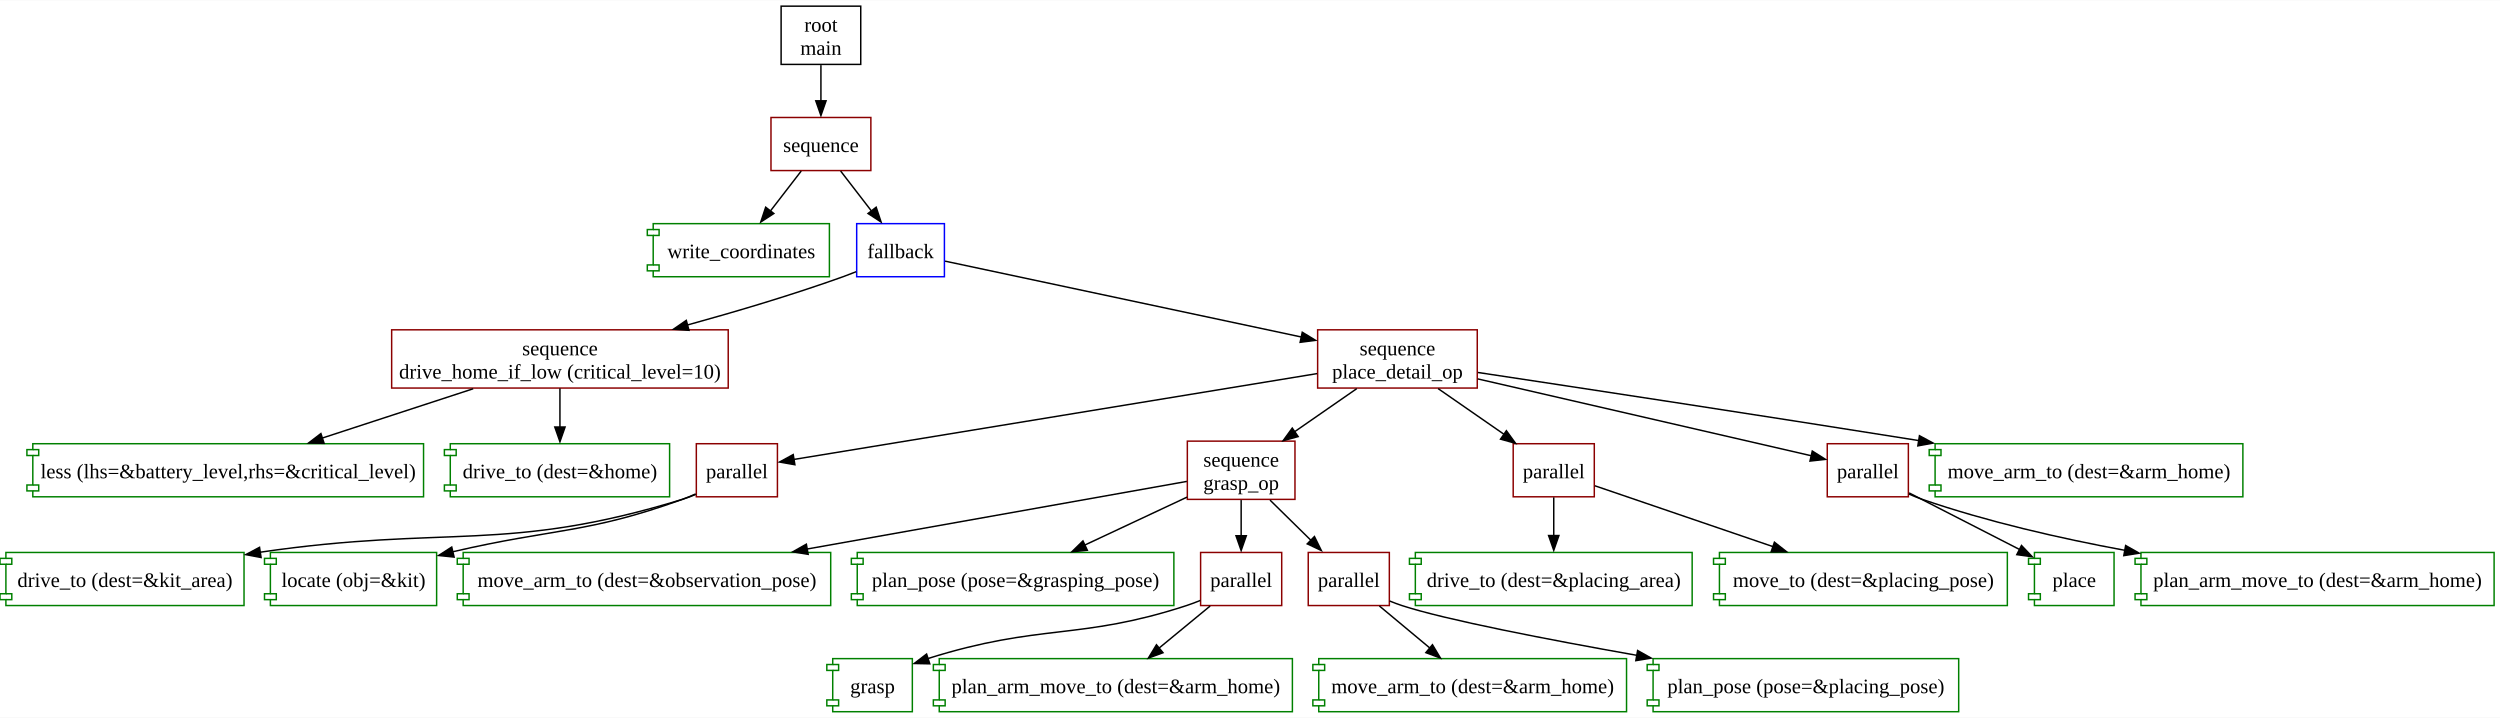
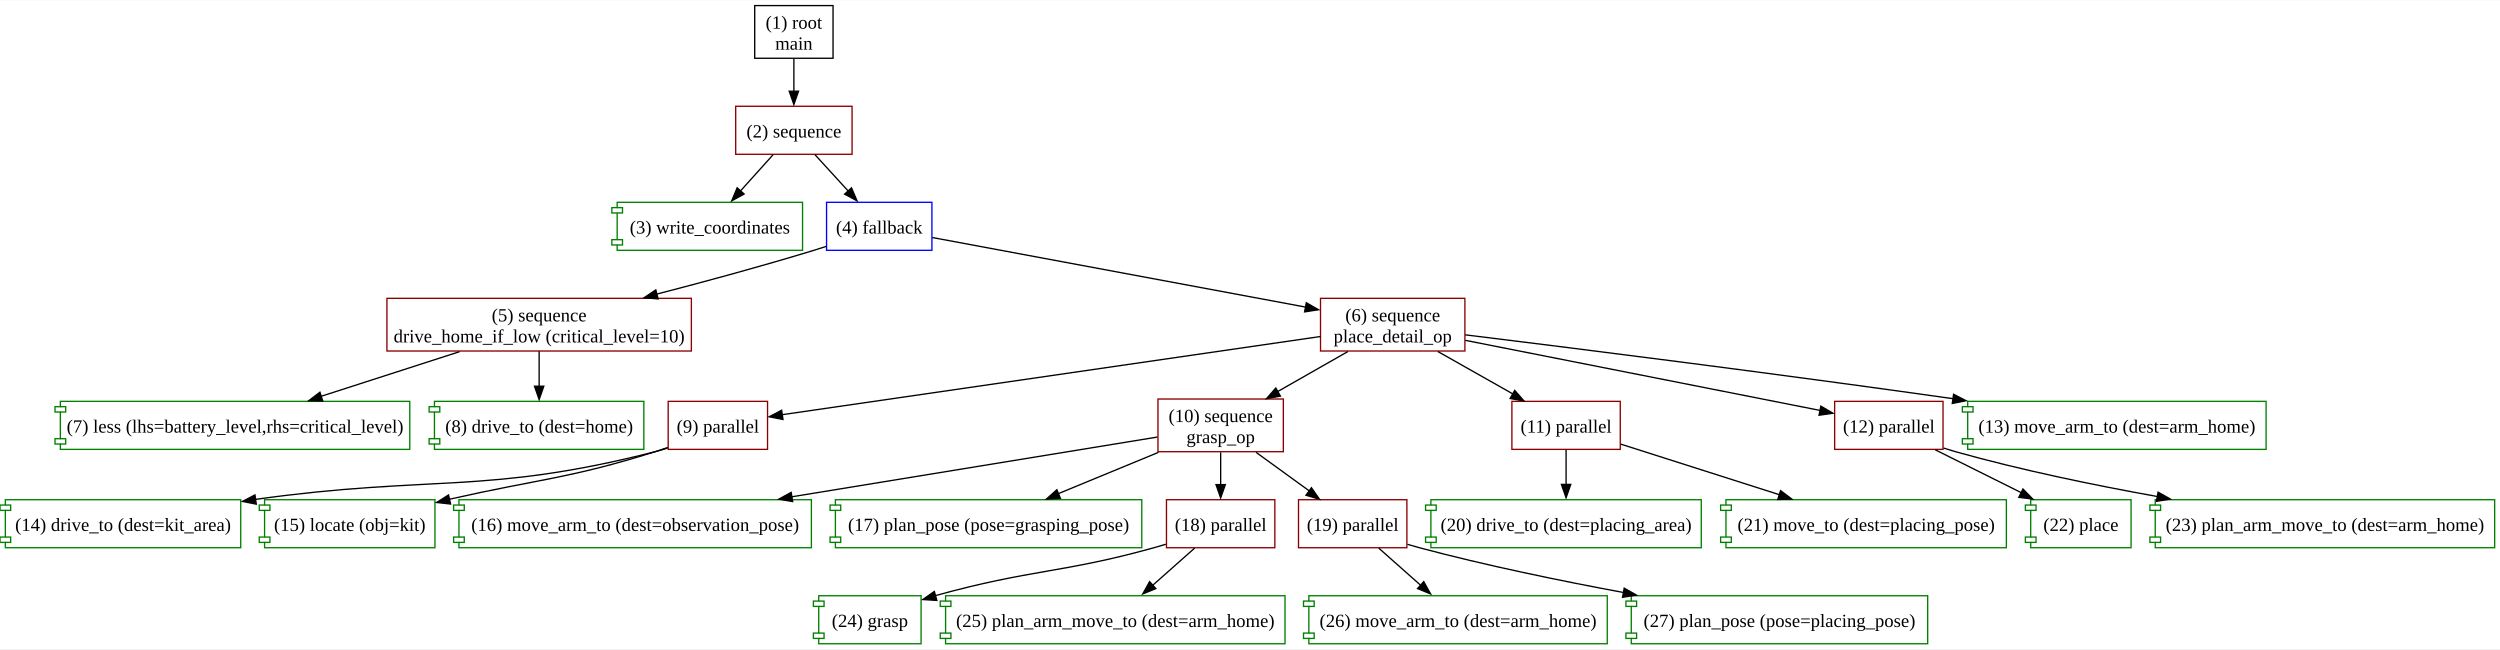
- <svg xmlns="http://www.w3.org/2000/svg" width="1696pt" height="487pt" viewBox="0.00 0.00 1695.50 486.50">
+ <svg xmlns="http://www.w3.org/2000/svg" width="1875pt" height="487pt" viewBox="0.00 0.00 1874.50 486.50">
  <g id="graph0" class="graph" transform="scale(1 1) rotate(0) translate(4 482.5)">
-     <polygon fill="white" stroke="none" points="-4,4 -4,-482.5 1691.5,-482.5 1691.5,4 -4,4" />
+     <polygon fill="white" stroke="none" points="-4,4 -4,-482.5 1870.5,-482.5 1870.5,4 -4,4" />
    <g id="node1" class="node">
-       <polygon fill="none" stroke="black" points="579.75,-478.5 525.75,-478.5 525.75,-439 579.75,-439 579.75,-478.5" />
-       <text text-anchor="middle" x="552.75" y="-461.2" font-family="Times New Roman,serif" font-size="14.00">root</text>
-       <text text-anchor="middle" x="552.75" y="-445.45" font-family="Times New Roman,serif" font-size="14.00">main </text>
+       <polygon fill="none" stroke="black" points="620.62,-478.5 561.88,-478.5 561.88,-439 620.62,-439 620.62,-478.5" />
+       <text text-anchor="middle" x="591.25" y="-461.2" font-family="Times New Roman,serif" font-size="14.00">(1) root</text>
+       <text text-anchor="middle" x="591.25" y="-445.45" font-family="Times New Roman,serif" font-size="14.00">main </text>
    </g>
    <g id="node2" class="node">
-       <polygon fill="none" stroke="darkred" points="586.62,-403 518.88,-403 518.88,-367 586.62,-367 586.62,-403" />
-       <text text-anchor="middle" x="552.75" y="-379.57" font-family="Times New Roman,serif" font-size="14.00">sequence</text>
+       <polygon fill="none" stroke="darkred" points="634.88,-403 547.62,-403 547.62,-367 634.88,-367 634.88,-403" />
+       <text text-anchor="middle" x="591.25" y="-379.57" font-family="Times New Roman,serif" font-size="14.00">(2) sequence</text>
    </g>
    <g id="edge1" class="edge">
-       <path fill="none" stroke="black" d="M552.75,-438.52C552.75,-431.07 552.75,-422.4 552.75,-414.26" />
-       <polygon fill="black" stroke="black" points="556.25,-414.32 552.75,-404.32 549.25,-414.32 556.25,-414.32" />
+       <path fill="none" stroke="black" d="M591.25,-438.52C591.25,-431.07 591.25,-422.4 591.25,-414.26" />
+       <polygon fill="black" stroke="black" points="594.75,-414.32 591.25,-404.32 587.75,-414.32 594.75,-414.32" />
    </g>
    <g id="node3" class="node">
-       <polygon fill="none" stroke="green" points="558.5,-331 439,-331 439,-327 435,-327 435,-323 439,-323 439,-303 435,-303 435,-299 439,-299 439,-295 558.5,-295 558.5,-331" />
-       <polyline fill="none" stroke="green" points="439,-327 443,-327 443,-323 439,-323" />
-       <polyline fill="none" stroke="green" points="439,-303 443,-303 443,-299 439,-299" />
-       <text text-anchor="middle" x="498.75" y="-307.57" font-family="Times New Roman,serif" font-size="14.00">write_coordinates </text>
+       <polygon fill="none" stroke="green" points="597.75,-331 458.75,-331 458.75,-327 454.75,-327 454.75,-323 458.75,-323 458.75,-303 454.75,-303 454.75,-299 458.75,-299 458.75,-295 597.75,-295 597.75,-331" />
+       <polyline fill="none" stroke="green" points="458.75,-327 462.75,-327 462.75,-323 458.75,-323" />
+       <polyline fill="none" stroke="green" points="458.75,-303 462.75,-303 462.75,-299 458.75,-299" />
+       <text text-anchor="middle" x="528.25" y="-307.57" font-family="Times New Roman,serif" font-size="14.00">(3) write_coordinates </text>
    </g>
    <g id="edge2" class="edge">
-       <path fill="none" stroke="black" d="M539.4,-366.7C533.12,-358.56 525.51,-348.69 518.58,-339.7" />
-       <polygon fill="black" stroke="black" points="520.82,-337.88 511.94,-332.1 515.28,-342.16 520.82,-337.88" />
+       <path fill="none" stroke="black" d="M575.68,-366.7C568.2,-358.39 559.1,-348.28 550.88,-339.14" />
+       <polygon fill="black" stroke="black" points="553.94,-337.2 544.64,-332.1 548.73,-341.88 553.94,-337.2" />
    </g>
    <g id="node4" class="node">
-       <polygon fill="none" stroke="blue" points="636.5,-331 577,-331 577,-295 636.5,-295 636.5,-331" />
-       <text text-anchor="middle" x="606.75" y="-307.57" font-family="Times New Roman,serif" font-size="14.00">fallback</text>
+       <polygon fill="none" stroke="blue" points="694.75,-331 615.75,-331 615.75,-295 694.75,-295 694.75,-331" />
+       <text text-anchor="middle" x="655.25" y="-307.57" font-family="Times New Roman,serif" font-size="14.00">(4) fallback</text>
    </g>
    <g id="edge3" class="edge">
-       <path fill="none" stroke="black" d="M566.1,-366.7C572.38,-358.56 579.99,-348.69 586.92,-339.7" />
-       <polygon fill="black" stroke="black" points="590.22,-342.16 593.56,-332.1 584.68,-337.88 590.22,-342.16" />
+       <path fill="none" stroke="black" d="M607.07,-366.7C614.67,-358.39 623.91,-348.28 632.26,-339.14" />
+       <polygon fill="black" stroke="black" points="634.45,-341.85 638.61,-332.1 629.28,-337.12 634.45,-341.85" />
    </g>
    <g id="node5" class="node">
-       <polygon fill="none" stroke="darkred" points="489.88,-259 261.62,-259 261.62,-219.5 489.88,-219.5 489.88,-259" />
-       <text text-anchor="middle" x="375.75" y="-241.7" font-family="Times New Roman,serif" font-size="14.00">sequence</text>
-       <text text-anchor="middle" x="375.75" y="-225.95" font-family="Times New Roman,serif" font-size="14.00">drive_home_if_low (critical_level=10)</text>
+       <polygon fill="none" stroke="darkred" points="514.38,-259 286.12,-259 286.12,-219.5 514.38,-219.5 514.38,-259" />
+       <text text-anchor="middle" x="400.25" y="-241.7" font-family="Times New Roman,serif" font-size="14.00">(5) sequence</text>
+       <text text-anchor="middle" x="400.25" y="-225.95" font-family="Times New Roman,serif" font-size="14.00">drive_home_if_low (critical_level=10)</text>
    </g>
    <g id="edge4" class="edge">
-       <path fill="none" stroke="black" d="M576.68,-298.42C573.68,-297.21 570.67,-296.05 567.75,-295 533.6,-282.75 495.28,-271.36 461.9,-262.18" />
-       <polygon fill="black" stroke="black" points="463.28,-258.66 452.72,-259.41 461.44,-265.41 463.28,-258.66" />
+       <path fill="none" stroke="black" d="M615.49,-297.93C612.37,-296.91 609.26,-295.92 606.25,-295 567.92,-283.28 525.15,-271.67 488.56,-262.19" />
+       <polygon fill="black" stroke="black" points="489.47,-258.55 478.92,-259.44 487.72,-265.33 489.47,-258.55" />
    </g>
    <g id="node6" class="node">
-       <polygon fill="none" stroke="darkred" points="997.88,-259 889.62,-259 889.62,-219.5 997.88,-219.5 997.88,-259" />
-       <text text-anchor="middle" x="943.75" y="-241.7" font-family="Times New Roman,serif" font-size="14.00">sequence</text>
-       <text text-anchor="middle" x="943.75" y="-225.95" font-family="Times New Roman,serif" font-size="14.00">place_detail_op </text>
+       <polygon fill="none" stroke="darkred" points="1094.38,-259 986.12,-259 986.12,-219.5 1094.38,-219.5 1094.38,-259" />
+       <text text-anchor="middle" x="1040.25" y="-241.7" font-family="Times New Roman,serif" font-size="14.00">(6) sequence</text>
+       <text text-anchor="middle" x="1040.25" y="-225.95" font-family="Times New Roman,serif" font-size="14.00">place_detail_op </text>
    </g>
    <g id="edge5" class="edge">
-       <path fill="none" stroke="black" d="M636.95,-305.57C691.16,-294.03 806.06,-269.57 878.83,-254.07" />
-       <polygon fill="black" stroke="black" points="879.2,-257.36 888.25,-251.85 877.74,-250.51 879.2,-257.36" />
+       <path fill="none" stroke="black" d="M695,-304.59C761.29,-292.24 895.01,-267.32 975.18,-252.38" />
+       <polygon fill="black" stroke="black" points="975.46,-255.7 984.65,-250.43 974.17,-248.82 975.46,-255.7" />
    </g>
    <g id="node7" class="node">
-       <polygon fill="none" stroke="green" points="283.25,-181.75 18.25,-181.75 18.25,-177.75 14.25,-177.75 14.25,-173.75 18.25,-173.75 18.25,-153.75 14.25,-153.75 14.25,-149.75 18.25,-149.75 18.25,-145.75 283.25,-145.75 283.25,-181.75" />
-       <polyline fill="none" stroke="green" points="18.25,-177.75 22.25,-177.75 22.25,-173.75 18.25,-173.75" />
-       <polyline fill="none" stroke="green" points="18.25,-153.75 22.25,-153.75 22.25,-149.75 18.25,-149.75" />
-       <text text-anchor="middle" x="150.75" y="-158.32" font-family="Times New Roman,serif" font-size="14.00">less (lhs=&amp;battery_level,rhs=&amp;critical_level)</text>
+       <polygon fill="none" stroke="green" points="303.25,-181.75 41.25,-181.75 41.25,-177.75 37.25,-177.75 37.25,-173.75 41.25,-173.75 41.25,-153.75 37.25,-153.75 37.25,-149.75 41.25,-149.75 41.25,-145.75 303.25,-145.75 303.25,-181.75" />
+       <polyline fill="none" stroke="green" points="41.25,-177.75 45.25,-177.75 45.25,-173.75 41.25,-173.75" />
+       <polyline fill="none" stroke="green" points="41.25,-153.75 45.25,-153.75 45.25,-149.75 41.25,-149.75" />
+       <text text-anchor="middle" x="172.25" y="-158.32" font-family="Times New Roman,serif" font-size="14.00">(7) less (lhs=battery_level,rhs=critical_level)</text>
    </g>
    <g id="edge6" class="edge">
-       <path fill="none" stroke="black" d="M316.93,-219.03C285.44,-208.75 246.63,-196.07 214.43,-185.55" />
-       <polygon fill="black" stroke="black" points="215.82,-182 205.23,-182.22 213.64,-188.65 215.82,-182" />
+       <path fill="none" stroke="black" d="M340.64,-219.03C308.74,-208.75 269.4,-196.07 236.78,-185.55" />
+       <polygon fill="black" stroke="black" points="238.03,-181.96 227.44,-182.22 235.88,-188.62 238.03,-181.96" />
    </g>
    <g id="node8" class="node">
-       <polygon fill="none" stroke="green" points="450.12,-181.75 301.38,-181.75 301.38,-177.75 297.38,-177.75 297.38,-173.75 301.38,-173.75 301.38,-153.75 297.38,-153.75 297.38,-149.75 301.38,-149.75 301.38,-145.75 450.12,-145.75 450.12,-181.75" />
-       <polyline fill="none" stroke="green" points="301.38,-177.75 305.38,-177.75 305.38,-173.75 301.38,-173.75" />
-       <polyline fill="none" stroke="green" points="301.38,-153.75 305.38,-153.75 305.38,-149.75 301.38,-149.75" />
-       <text text-anchor="middle" x="375.75" y="-158.32" font-family="Times New Roman,serif" font-size="14.00">drive_to (dest=&amp;home)</text>
+       <polygon fill="none" stroke="green" points="478.75,-181.75 321.75,-181.75 321.75,-177.75 317.75,-177.75 317.75,-173.75 321.75,-173.75 321.75,-153.75 317.75,-153.75 317.75,-149.75 321.75,-149.75 321.75,-145.75 478.75,-145.75 478.75,-181.75" />
+       <polyline fill="none" stroke="green" points="321.75,-177.75 325.75,-177.75 325.75,-173.75 321.75,-173.75" />
+       <polyline fill="none" stroke="green" points="321.75,-153.75 325.75,-153.75 325.75,-149.75 321.75,-149.75" />
+       <text text-anchor="middle" x="400.25" y="-158.32" font-family="Times New Roman,serif" font-size="14.00">(8) drive_to (dest=home)</text>
    </g>
    <g id="edge7" class="edge">
-       <path fill="none" stroke="black" d="M375.75,-219.32C375.75,-211.34 375.75,-201.87 375.75,-193.08" />
-       <polygon fill="black" stroke="black" points="379.25,-193.1 375.75,-183.1 372.25,-193.1 379.25,-193.1" />
+       <path fill="none" stroke="black" d="M400.25,-219.32C400.25,-211.34 400.25,-201.87 400.25,-193.08" />
+       <polygon fill="black" stroke="black" points="403.75,-193.1 400.25,-183.1 396.75,-193.1 403.75,-193.1" />
    </g>
    <g id="node9" class="node">
-       <polygon fill="none" stroke="darkred" points="523.25,-181.75 468.25,-181.75 468.25,-145.75 523.25,-145.75 523.25,-181.75" />
-       <text text-anchor="middle" x="495.75" y="-158.32" font-family="Times New Roman,serif" font-size="14.00">parallel</text>
+       <polygon fill="none" stroke="darkred" points="571.5,-181.75 497,-181.75 497,-145.75 571.5,-145.75 571.5,-181.75" />
+       <text text-anchor="middle" x="534.25" y="-158.32" font-family="Times New Roman,serif" font-size="14.00">(9) parallel</text>
    </g>
    <g id="edge8" class="edge">
-       <path fill="none" stroke="black" d="M889.26,-229.31C797.39,-214.24 613.91,-184.14 534.2,-171.06" />
-       <polygon fill="black" stroke="black" points="535.1,-167.49 524.66,-169.33 533.96,-174.4 535.1,-167.49" />
+       <path fill="none" stroke="black" d="M986.1,-230.38C886.78,-215.96 677,-185.49 582.36,-171.74" />
+       <polygon fill="black" stroke="black" points="583.08,-168.16 572.68,-170.19 582.07,-175.09 583.08,-168.16" />
    </g>
    <g id="node10" class="node">
-       <polygon fill="none" stroke="darkred" points="874.25,-183.5 801.25,-183.5 801.25,-144 874.25,-144 874.25,-183.5" />
-       <text text-anchor="middle" x="837.75" y="-166.2" font-family="Times New Roman,serif" font-size="14.00">sequence</text>
-       <text text-anchor="middle" x="837.75" y="-150.45" font-family="Times New Roman,serif" font-size="14.00">grasp_op </text>
+       <polygon fill="none" stroke="darkred" points="958.25,-183.5 864.25,-183.5 864.25,-144 958.25,-144 958.25,-183.5" />
+       <text text-anchor="middle" x="911.25" y="-166.2" font-family="Times New Roman,serif" font-size="14.00">(10) sequence</text>
+       <text text-anchor="middle" x="911.25" y="-150.45" font-family="Times New Roman,serif" font-size="14.00">grasp_op </text>
    </g>
    <g id="edge9" class="edge">
-       <path fill="none" stroke="black" d="M916.18,-219.13C903.29,-210.2 887.79,-199.44 873.97,-189.87" />
-       <polygon fill="black" stroke="black" points="876.4,-186.6 866.19,-183.77 872.41,-192.35 876.4,-186.6" />
+       <path fill="none" stroke="black" d="M1006.69,-219.13C990.57,-209.94 971.06,-198.83 953.9,-189.05" />
+       <polygon fill="black" stroke="black" points="956.06,-185.68 945.64,-183.77 952.59,-191.77 956.06,-185.68" />
    </g>
    <g id="node11" class="node">
-       <polygon fill="none" stroke="darkred" points="1077.25,-181.75 1022.25,-181.75 1022.25,-145.75 1077.25,-145.75 1077.25,-181.75" />
-       <text text-anchor="middle" x="1049.75" y="-158.32" font-family="Times New Roman,serif" font-size="14.00">parallel</text>
+       <polygon fill="none" stroke="darkred" points="1210.88,-181.75 1129.62,-181.75 1129.62,-145.75 1210.88,-145.75 1210.88,-181.75" />
+       <text text-anchor="middle" x="1170.25" y="-158.32" font-family="Times New Roman,serif" font-size="14.00">(11) parallel</text>
    </g>
    <g id="edge10" class="edge">
-       <path fill="none" stroke="black" d="M971.32,-219.13C985.04,-209.62 1001.73,-198.05 1016.19,-188.02" />
-       <polygon fill="black" stroke="black" points="1017.63,-190.59 1023.85,-182.02 1013.64,-184.84 1017.63,-190.59" />
+       <path fill="none" stroke="black" d="M1074.07,-219.13C1091.36,-209.35 1112.52,-197.39 1130.59,-187.18" />
+       <polygon fill="black" stroke="black" points="1131.73,-189.98 1138.71,-182.02 1128.29,-183.89 1131.73,-189.98" />
    </g>
    <g id="node12" class="node">
-       <polygon fill="none" stroke="darkred" points="1290.25,-181.75 1235.25,-181.75 1235.25,-145.75 1290.25,-145.75 1290.25,-181.75" />
-       <text text-anchor="middle" x="1262.75" y="-158.32" font-family="Times New Roman,serif" font-size="14.00">parallel</text>
+       <polygon fill="none" stroke="darkred" points="1452.88,-181.75 1371.62,-181.75 1371.62,-145.75 1452.88,-145.75 1452.88,-181.75" />
+       <text text-anchor="middle" x="1412.25" y="-158.32" font-family="Times New Roman,serif" font-size="14.00">(12) parallel</text>
    </g>
    <g id="edge11" class="edge">
-       <path fill="none" stroke="black" d="M998.23,-225.7C1062.62,-210.86 1168.13,-186.55 1224.47,-173.57" />
-       <polygon fill="black" stroke="black" points="1225.1,-176.79 1234.05,-171.13 1223.52,-169.97 1225.1,-176.79" />
+       <path fill="none" stroke="black" d="M1094.74,-227.48C1166.19,-213.37 1290.66,-188.77 1360.65,-174.95" />
+       <polygon fill="black" stroke="black" points="1361.26,-178.19 1370.4,-172.82 1359.91,-171.33 1361.26,-178.19" />
    </g>
    <g id="node13" class="node">
-       <polygon fill="none" stroke="green" points="1517.12,-181.75 1308.38,-181.75 1308.38,-177.75 1304.38,-177.75 1304.38,-173.75 1308.38,-173.75 1308.38,-153.75 1304.38,-153.75 1304.38,-149.75 1308.38,-149.75 1308.38,-145.75 1517.12,-145.75 1517.12,-181.75" />
-       <polyline fill="none" stroke="green" points="1308.38,-177.75 1312.38,-177.75 1312.38,-173.75 1308.38,-173.75" />
-       <polyline fill="none" stroke="green" points="1308.38,-153.75 1312.38,-153.75 1312.38,-149.75 1308.38,-149.75" />
-       <text text-anchor="middle" x="1412.75" y="-158.32" font-family="Times New Roman,serif" font-size="14.00">move_arm_to (dest=&amp;arm_home)</text>
+       <polygon fill="none" stroke="green" points="1695.12,-181.75 1471.38,-181.75 1471.38,-177.75 1467.38,-177.75 1467.38,-173.75 1471.38,-173.75 1471.38,-153.75 1467.38,-153.75 1467.38,-149.75 1471.38,-149.75 1471.38,-145.75 1695.12,-145.75 1695.12,-181.75" />
+       <polyline fill="none" stroke="green" points="1471.38,-177.75 1475.38,-177.75 1475.38,-173.75 1471.38,-173.75" />
+       <polyline fill="none" stroke="green" points="1471.38,-153.75 1475.38,-153.75 1475.38,-149.75 1471.38,-149.75" />
+       <text text-anchor="middle" x="1583.25" y="-158.32" font-family="Times New Roman,serif" font-size="14.00">(13) move_arm_to (dest=arm_home)</text>
    </g>
    <g id="edge12" class="edge">
-       <path fill="none" stroke="black" d="M998.37,-230.06C1066.08,-219.85 1185.33,-201.73 1297.29,-183.89" />
-       <polygon fill="black" stroke="black" points="1297.77,-187.19 1307.1,-182.16 1296.67,-180.28 1297.77,-187.19" />
+       <path fill="none" stroke="black" d="M1094.6,-231.63C1172.98,-222 1322.57,-203.25 1460.44,-183.74" />
+       <polygon fill="black" stroke="black" points="1460.79,-187.08 1470.19,-182.21 1459.8,-180.15 1460.79,-187.08" />
    </g>
    <g id="node14" class="node">
-       <polygon fill="none" stroke="green" points="161.5,-108 0,-108 0,-104 -4,-104 -4,-100 0,-100 0,-80 -4,-80 -4,-76 0,-76 0,-72 161.5,-72 161.5,-108" />
+       <polygon fill="none" stroke="green" points="176.5,-108 0,-108 0,-104 -4,-104 -4,-100 0,-100 0,-80 -4,-80 -4,-76 0,-76 0,-72 176.5,-72 176.5,-108" />
      <polyline fill="none" stroke="green" points="0,-104 4,-104 4,-100 0,-100" />
      <polyline fill="none" stroke="green" points="0,-80 4,-80 4,-76 0,-76" />
-       <text text-anchor="middle" x="80.75" y="-84.58" font-family="Times New Roman,serif" font-size="14.00">drive_to (dest=&amp;kit_area)</text>
+       <text text-anchor="middle" x="88.25" y="-84.58" font-family="Times New Roman,serif" font-size="14.00">(14) drive_to (dest=kit_area)</text>
    </g>
    <g id="edge13" class="edge">
-       <path fill="none" stroke="black" d="M467.89,-147.38C464.86,-146.09 461.78,-144.93 458.75,-144 338.64,-107.28 300.21,-126.88 172.26,-108.14" />
-       <polygon fill="black" stroke="black" points="173.07,-104.57 162.66,-106.53 172.02,-111.49 173.07,-104.57" />
+       <path fill="none" stroke="black" d="M496.57,-146.74C493.45,-145.71 490.31,-144.78 487.25,-144 359.58,-111.52 320.94,-126.84 187.4,-108.24" />
+       <polygon fill="black" stroke="black" points="188.16,-104.67 177.76,-106.72 187.17,-111.6 188.16,-104.67" />
    </g>
    <g id="node15" class="node">
-       <polygon fill="none" stroke="green" points="292.12,-108 179.38,-108 179.38,-104 175.38,-104 175.38,-100 179.38,-100 179.38,-80 175.38,-80 175.38,-76 179.38,-76 179.38,-72 292.12,-72 292.12,-108" />
-       <polyline fill="none" stroke="green" points="179.38,-104 183.38,-104 183.38,-100 179.38,-100" />
-       <polyline fill="none" stroke="green" points="179.38,-80 183.38,-80 183.38,-76 179.38,-76" />
-       <text text-anchor="middle" x="235.75" y="-84.58" font-family="Times New Roman,serif" font-size="14.00">locate (obj=&amp;kit)</text>
+       <polygon fill="none" stroke="green" points="322.12,-108 194.38,-108 194.38,-104 190.38,-104 190.38,-100 194.38,-100 194.38,-80 190.38,-80 190.38,-76 194.38,-76 194.38,-72 322.12,-72 322.12,-108" />
+       <polyline fill="none" stroke="green" points="194.38,-104 198.38,-104 198.38,-100 194.38,-100" />
+       <polyline fill="none" stroke="green" points="194.38,-80 198.38,-80 198.38,-76 194.38,-76" />
+       <text text-anchor="middle" x="258.25" y="-84.58" font-family="Times New Roman,serif" font-size="14.00">(15) locate (obj=kit)</text>
    </g>
    <g id="edge14" class="edge">
-       <path fill="none" stroke="black" d="M467.78,-147.69C464.78,-146.34 461.73,-145.08 458.75,-144 394.18,-120.69 372.72,-124.66 303.08,-108.48" />
-       <polygon fill="black" stroke="black" points="303.98,-104.86 293.44,-105.94 302.36,-111.67 303.98,-104.86" />
+       <path fill="none" stroke="black" d="M496.72,-147.19C493.54,-146.05 490.35,-144.97 487.25,-144 422.52,-123.75 402.44,-124 332.96,-108.36" />
+       <polygon fill="black" stroke="black" points="333.87,-104.75 323.34,-105.93 332.31,-111.57 333.87,-104.75" />
    </g>
    <g id="node16" class="node">
-       <polygon fill="none" stroke="green" points="559.38,-108 310.12,-108 310.12,-104 306.12,-104 306.12,-100 310.12,-100 310.12,-80 306.12,-80 306.12,-76 310.12,-76 310.12,-72 559.38,-72 559.38,-108" />
-       <polyline fill="none" stroke="green" points="310.12,-104 314.12,-104 314.12,-100 310.12,-100" />
-       <polyline fill="none" stroke="green" points="310.12,-80 314.12,-80 314.12,-76 310.12,-76" />
-       <text text-anchor="middle" x="434.75" y="-84.58" font-family="Times New Roman,serif" font-size="14.00">move_arm_to (dest=&amp;observation_pose)</text>
+       <polygon fill="none" stroke="green" points="604.38,-108 340.12,-108 340.12,-104 336.12,-104 336.12,-100 340.12,-100 340.12,-80 336.12,-80 336.12,-76 340.12,-76 340.12,-72 604.38,-72 604.38,-108" />
+       <polyline fill="none" stroke="green" points="340.12,-104 344.12,-104 344.12,-100 340.12,-100" />
+       <polyline fill="none" stroke="green" points="340.12,-80 344.12,-80 344.12,-76 340.12,-76" />
+       <text text-anchor="middle" x="472.25" y="-84.58" font-family="Times New Roman,serif" font-size="14.00">(16) move_arm_to (dest=observation_pose)</text>
    </g>
    <g id="edge15" class="edge">
-       <path fill="none" stroke="black" d="M800.92,-156.19C743.15,-145.91 629.02,-125.59 543.45,-110.35" />
-       <polygon fill="black" stroke="black" points="544.1,-106.73 533.64,-108.43 542.87,-113.63 544.1,-106.73" />
+       <path fill="none" stroke="black" d="M863.85,-155C798.77,-144.37 679.58,-124.89 589.72,-110.2" />
+       <polygon fill="black" stroke="black" points="590.35,-106.59 579.92,-108.43 589.22,-113.5 590.35,-106.59" />
    </g>
    <g id="node17" class="node">
-       <polygon fill="none" stroke="green" points="792.12,-108 577.38,-108 577.38,-104 573.38,-104 573.38,-100 577.38,-100 577.38,-80 573.38,-80 573.38,-76 577.38,-76 577.38,-72 792.12,-72 792.12,-108" />
-       <polyline fill="none" stroke="green" points="577.38,-104 581.38,-104 581.38,-100 577.38,-100" />
-       <polyline fill="none" stroke="green" points="577.38,-80 581.38,-80 581.38,-76 577.38,-76" />
-       <text text-anchor="middle" x="684.75" y="-84.58" font-family="Times New Roman,serif" font-size="14.00">plan_pose (pose=&amp;grasping_pose)</text>
+       <polygon fill="none" stroke="green" points="852.12,-108 622.38,-108 622.38,-104 618.38,-104 618.38,-100 622.38,-100 622.38,-80 618.38,-80 618.38,-76 622.38,-76 622.38,-72 852.12,-72 852.12,-108" />
+       <polyline fill="none" stroke="green" points="622.38,-104 626.38,-104 626.38,-100 622.38,-100" />
+       <polyline fill="none" stroke="green" points="622.38,-80 626.38,-80 626.38,-76 622.38,-76" />
+       <text text-anchor="middle" x="737.25" y="-84.58" font-family="Times New Roman,serif" font-size="14.00">(17) plan_pose (pose=grasping_pose)</text>
    </g>
    <g id="edge16" class="edge">
-       <path fill="none" stroke="black" d="M801.1,-145.56C780.33,-135.82 754.11,-123.53 731.82,-113.08" />
-       <polygon fill="black" stroke="black" points="733.43,-109.5 722.89,-108.42 730.46,-115.83 733.43,-109.5" />
+       <path fill="none" stroke="black" d="M864.62,-143.52C841.46,-133.97 813.38,-122.39 789.49,-112.54" />
+       <polygon fill="black" stroke="black" points="791.12,-109.01 780.54,-108.44 788.45,-115.49 791.12,-109.01" />
    </g>
    <g id="node18" class="node">
-       <polygon fill="none" stroke="darkred" points="865.25,-108 810.25,-108 810.25,-72 865.25,-72 865.25,-108" />
-       <text text-anchor="middle" x="837.75" y="-84.58" font-family="Times New Roman,serif" font-size="14.00">parallel</text>
+       <polygon fill="none" stroke="darkred" points="951.88,-108 870.62,-108 870.62,-72 951.88,-72 951.88,-108" />
+       <text text-anchor="middle" x="911.25" y="-84.58" font-family="Times New Roman,serif" font-size="14.00">(18) parallel</text>
    </g>
    <g id="edge17" class="edge">
-       <path fill="none" stroke="black" d="M837.75,-143.52C837.75,-136.07 837.75,-127.4 837.75,-119.26" />
-       <polygon fill="black" stroke="black" points="841.25,-119.32 837.75,-109.32 834.25,-119.32 841.25,-119.32" />
+       <path fill="none" stroke="black" d="M911.25,-143.52C911.25,-136.07 911.25,-127.4 911.25,-119.26" />
+       <polygon fill="black" stroke="black" points="914.75,-119.32 911.25,-109.32 907.75,-119.32 914.75,-119.32" />
    </g>
    <g id="node19" class="node">
-       <polygon fill="none" stroke="darkred" points="938.25,-108 883.25,-108 883.25,-72 938.25,-72 938.25,-108" />
-       <text text-anchor="middle" x="910.75" y="-84.58" font-family="Times New Roman,serif" font-size="14.00">parallel</text>
+       <polygon fill="none" stroke="darkred" points="1050.88,-108 969.62,-108 969.62,-72 1050.88,-72 1050.88,-108" />
+       <text text-anchor="middle" x="1010.25" y="-84.58" font-family="Times New Roman,serif" font-size="14.00">(19) parallel</text>
    </g>
    <g id="edge18" class="edge">
-       <path fill="none" stroke="black" d="M857.31,-143.52C865.94,-135.05 876.18,-124.98 885.38,-115.93" />
-       <polygon fill="black" stroke="black" points="887.45,-118.82 892.13,-109.32 882.55,-113.83 887.45,-118.82" />
+       <path fill="none" stroke="black" d="M937.78,-143.52C950.07,-134.62 964.78,-123.96 977.72,-114.57" />
+       <polygon fill="black" stroke="black" points="979.31,-117.02 985.36,-108.32 975.2,-111.35 979.31,-117.02" />
    </g>
    <g id="node20" class="node">
-       <polygon fill="none" stroke="green" points="1143.62,-108 955.88,-108 955.88,-104 951.88,-104 951.88,-100 955.88,-100 955.88,-80 951.88,-80 951.88,-76 955.88,-76 955.88,-72 1143.62,-72 1143.62,-108" />
-       <polyline fill="none" stroke="green" points="955.88,-104 959.88,-104 959.88,-100 955.88,-100" />
-       <polyline fill="none" stroke="green" points="955.88,-80 959.88,-80 959.88,-76 955.88,-76" />
-       <text text-anchor="middle" x="1049.75" y="-84.58" font-family="Times New Roman,serif" font-size="14.00">drive_to (dest=&amp;placing_area)</text>
+       <polygon fill="none" stroke="green" points="1271.62,-108 1068.88,-108 1068.88,-104 1064.88,-104 1064.88,-100 1068.88,-100 1068.88,-80 1064.88,-80 1064.88,-76 1068.88,-76 1068.88,-72 1271.62,-72 1271.62,-108" />
+       <polyline fill="none" stroke="green" points="1068.88,-104 1072.88,-104 1072.88,-100 1068.88,-100" />
+       <polyline fill="none" stroke="green" points="1068.88,-80 1072.88,-80 1072.88,-76 1068.88,-76" />
+       <text text-anchor="middle" x="1170.25" y="-84.58" font-family="Times New Roman,serif" font-size="14.00">(20) drive_to (dest=placing_area)</text>
    </g>
    <g id="edge19" class="edge">
-       <path fill="none" stroke="black" d="M1049.75,-145.38C1049.75,-137.6 1049.75,-128.21 1049.75,-119.44" />
-       <polygon fill="black" stroke="black" points="1053.25,-119.46 1049.75,-109.46 1046.25,-119.46 1053.25,-119.46" />
+       <path fill="none" stroke="black" d="M1170.25,-145.38C1170.25,-137.6 1170.25,-128.21 1170.25,-119.44" />
+       <polygon fill="black" stroke="black" points="1173.75,-119.46 1170.25,-109.46 1166.75,-119.46 1173.75,-119.46" />
    </g>
    <g id="node21" class="node">
-       <polygon fill="none" stroke="green" points="1357.38,-108 1162.12,-108 1162.12,-104 1158.12,-104 1158.12,-100 1162.12,-100 1162.12,-80 1158.12,-80 1158.12,-76 1162.12,-76 1162.12,-72 1357.38,-72 1357.38,-108" />
-       <polyline fill="none" stroke="green" points="1162.12,-104 1166.12,-104 1166.12,-100 1162.12,-100" />
-       <polyline fill="none" stroke="green" points="1162.12,-80 1166.12,-80 1166.12,-76 1162.12,-76" />
-       <text text-anchor="middle" x="1259.75" y="-84.58" font-family="Times New Roman,serif" font-size="14.00">move_to (dest=&amp;placing_pose)</text>
+       <polygon fill="none" stroke="green" points="1500.38,-108 1290.12,-108 1290.12,-104 1286.12,-104 1286.12,-100 1290.12,-100 1290.12,-80 1286.12,-80 1286.12,-76 1290.12,-76 1290.12,-72 1500.38,-72 1500.38,-108" />
+       <polyline fill="none" stroke="green" points="1290.12,-104 1294.12,-104 1294.12,-100 1290.12,-100" />
+       <polyline fill="none" stroke="green" points="1290.12,-80 1294.12,-80 1294.12,-76 1290.12,-76" />
+       <text text-anchor="middle" x="1395.25" y="-84.58" font-family="Times New Roman,serif" font-size="14.00">(21) move_to (dest=placing_pose)</text>
    </g>
    <g id="edge20" class="edge">
-       <path fill="none" stroke="black" d="M1077.64,-153.22C1108.32,-142.74 1158.6,-125.56 1198.56,-111.91" />
-       <polygon fill="black" stroke="black" points="1199.41,-114.97 1207.74,-108.43 1197.15,-108.35 1199.41,-114.97" />
+       <path fill="none" stroke="black" d="M1211.26,-149.67C1244.53,-139.06 1292.06,-123.91 1330.48,-111.66" />
+       <polygon fill="black" stroke="black" points="1331.08,-114.82 1339.54,-108.45 1328.95,-108.15 1331.08,-114.82" />
    </g>
    <g id="node22" class="node">
-       <polygon fill="none" stroke="green" points="1429.75,-108 1375.75,-108 1375.75,-104 1371.75,-104 1371.75,-100 1375.75,-100 1375.75,-80 1371.75,-80 1371.75,-76 1375.75,-76 1375.75,-72 1429.75,-72 1429.75,-108" />
-       <polyline fill="none" stroke="green" points="1375.75,-104 1379.75,-104 1379.75,-100 1375.75,-100" />
-       <polyline fill="none" stroke="green" points="1375.75,-80 1379.75,-80 1379.75,-76 1375.75,-76" />
-       <text text-anchor="middle" x="1402.75" y="-84.58" font-family="Times New Roman,serif" font-size="14.00">place </text>
+       <polygon fill="none" stroke="green" points="1593.88,-108 1518.62,-108 1518.62,-104 1514.62,-104 1514.62,-100 1518.62,-100 1518.62,-80 1514.62,-80 1514.62,-76 1518.62,-76 1518.62,-72 1593.88,-72 1593.88,-108" />
+       <polyline fill="none" stroke="green" points="1518.62,-104 1522.62,-104 1522.62,-100 1518.62,-100" />
+       <polyline fill="none" stroke="green" points="1518.62,-80 1522.62,-80 1522.62,-76 1518.62,-76" />
+       <text text-anchor="middle" x="1556.25" y="-84.58" font-family="Times New Roman,serif" font-size="14.00">(22) place </text>
    </g>
    <g id="edge21" class="edge">
-       <path fill="none" stroke="black" d="M1290.74,-148.4C1312.25,-137.38 1342.15,-122.06 1365.65,-110.02" />
-       <polygon fill="black" stroke="black" points="1366.98,-112.75 1374.28,-105.08 1363.79,-106.52 1366.98,-112.75" />
+       <path fill="none" stroke="black" d="M1447.11,-145.38C1466.51,-135.71 1490.87,-123.58 1511.64,-113.23" />
+       <polygon fill="black" stroke="black" points="1512.82,-116.05 1520.21,-108.46 1509.7,-109.78 1512.82,-116.05" />
    </g>
    <g id="node23" class="node">
-       <polygon fill="none" stroke="green" points="1687.5,-108 1448,-108 1448,-104 1444,-104 1444,-100 1448,-100 1448,-80 1444,-80 1444,-76 1448,-76 1448,-72 1687.5,-72 1687.5,-108" />
-       <polyline fill="none" stroke="green" points="1448,-104 1452,-104 1452,-100 1448,-100" />
-       <polyline fill="none" stroke="green" points="1448,-80 1452,-80 1452,-76 1448,-76" />
-       <text text-anchor="middle" x="1567.75" y="-84.58" font-family="Times New Roman,serif" font-size="14.00">plan_arm_move_to (dest=&amp;arm_home)</text>
+       <polygon fill="none" stroke="green" points="1866.5,-108 1612,-108 1612,-104 1608,-104 1608,-100 1612,-100 1612,-80 1608,-80 1608,-76 1612,-76 1612,-72 1866.5,-72 1866.5,-108" />
+       <polyline fill="none" stroke="green" points="1612,-104 1616,-104 1616,-100 1612,-100" />
+       <polyline fill="none" stroke="green" points="1612,-80 1616,-80 1616,-76 1612,-76" />
+       <text text-anchor="middle" x="1739.25" y="-84.58" font-family="Times New Roman,serif" font-size="14.00">(23) plan_arm_move_to (dest=arm_home)</text>
    </g>
    <g id="edge22" class="edge">
-       <path fill="none" stroke="black" d="M1290.68,-147.6C1293.7,-146.27 1296.75,-145.03 1299.75,-144 1343.54,-128.9 1392.93,-117.6 1437.27,-109.41" />
-       <polygon fill="black" stroke="black" points="1437.61,-112.72 1446.83,-107.5 1436.36,-105.84 1437.61,-112.72" />
+       <path fill="none" stroke="black" d="M1453.27,-146.74C1456.29,-145.75 1459.3,-144.83 1462.25,-144 1511.11,-130.27 1565.82,-118.97 1613.63,-110.38" />
+       <polygon fill="black" stroke="black" points="1614.12,-113.67 1623.35,-108.48 1612.9,-106.78 1614.12,-113.67" />
    </g>
    <g id="node24" class="node">
-       <polygon fill="none" stroke="green" points="614.75,-36 560.75,-36 560.75,-32 556.75,-32 556.75,-28 560.75,-28 560.75,-8 556.75,-8 556.75,-4 560.75,-4 560.75,0 614.75,0 614.75,-36" />
-       <polyline fill="none" stroke="green" points="560.75,-32 564.75,-32 564.75,-28 560.75,-28" />
-       <polyline fill="none" stroke="green" points="560.75,-8 564.75,-8 564.75,-4 560.75,-4" />
-       <text text-anchor="middle" x="587.75" y="-12.57" font-family="Times New Roman,serif" font-size="14.00">grasp </text>
+       <polygon fill="none" stroke="green" points="686.62,-36 609.88,-36 609.88,-32 605.88,-32 605.88,-28 609.88,-28 609.88,-8 605.88,-8 605.88,-4 609.88,-4 609.88,0 686.62,0 686.62,-36" />
+       <polyline fill="none" stroke="green" points="609.88,-32 613.88,-32 613.88,-28 609.88,-28" />
+       <polyline fill="none" stroke="green" points="609.88,-8 613.88,-8 613.88,-4 609.88,-4" />
+       <text text-anchor="middle" x="648.25" y="-12.57" font-family="Times New Roman,serif" font-size="14.00">(24) grasp </text>
    </g>
    <g id="edge23" class="edge">
-       <path fill="none" stroke="black" d="M810.14,-75.49C807.02,-74.21 803.84,-73.01 800.75,-72 727.57,-48.1 702.03,-60.22 625.14,-36" />
-       <polygon fill="black" stroke="black" points="626.58,-32.47 615.99,-32.69 624.41,-39.12 626.58,-32.47" />
+       <path fill="none" stroke="black" d="M870.16,-74.62C867.16,-73.69 864.16,-72.81 861.25,-72 792.04,-52.75 770.29,-56.21 697.07,-36.02" />
+       <polygon fill="black" stroke="black" points="698.46,-32.49 687.89,-33.15 696.57,-39.23 698.46,-32.49" />
    </g>
    <g id="node25" class="node">
-       <polygon fill="none" stroke="green" points="872.5,-36 633,-36 633,-32 629,-32 629,-28 633,-28 633,-8 629,-8 629,-4 633,-4 633,0 872.5,0 872.5,-36" />
-       <polyline fill="none" stroke="green" points="633,-32 637,-32 637,-28 633,-28" />
-       <polyline fill="none" stroke="green" points="633,-8 637,-8 637,-4 633,-4" />
-       <text text-anchor="middle" x="752.75" y="-12.57" font-family="Times New Roman,serif" font-size="14.00">plan_arm_move_to (dest=&amp;arm_home)</text>
+       <polygon fill="none" stroke="green" points="959.5,-36 705,-36 705,-32 701,-32 701,-28 705,-28 705,-8 701,-8 701,-4 705,-4 705,0 959.5,0 959.5,-36" />
+       <polyline fill="none" stroke="green" points="705,-32 709,-32 709,-28 705,-28" />
+       <polyline fill="none" stroke="green" points="705,-8 709,-8 709,-4 705,-4" />
+       <text text-anchor="middle" x="832.25" y="-12.57" font-family="Times New Roman,serif" font-size="14.00">(25) plan_arm_move_to (dest=arm_home)</text>
    </g>
    <g id="edge24" class="edge">
-       <path fill="none" stroke="black" d="M816.74,-71.7C806.32,-63.11 793.56,-52.61 782.18,-43.24" />
-       <polygon fill="black" stroke="black" points="784.76,-40 774.81,-36.35 780.31,-45.41 784.76,-40" />
+       <path fill="none" stroke="black" d="M891.72,-71.7C882.13,-63.2 870.41,-52.81 859.92,-43.51" />
+       <polygon fill="black" stroke="black" points="862.63,-41.36 852.83,-37.35 857.99,-46.6 862.63,-41.36" />
    </g>
    <g id="node26" class="node">
-       <polygon fill="none" stroke="green" points="1099.12,-36 890.38,-36 890.38,-32 886.38,-32 886.38,-28 890.38,-28 890.38,-8 886.38,-8 886.38,-4 890.38,-4 890.38,0 1099.12,0 1099.12,-36" />
-       <polyline fill="none" stroke="green" points="890.38,-32 894.38,-32 894.38,-28 890.38,-28" />
-       <polyline fill="none" stroke="green" points="890.38,-8 894.38,-8 894.38,-4 890.38,-4" />
-       <text text-anchor="middle" x="994.75" y="-12.57" font-family="Times New Roman,serif" font-size="14.00">move_arm_to (dest=&amp;arm_home)</text>
+       <polygon fill="none" stroke="green" points="1201.12,-36 977.38,-36 977.38,-32 973.38,-32 973.38,-28 977.38,-28 977.38,-8 973.38,-8 973.38,-4 977.38,-4 977.38,0 1201.12,0 1201.12,-36" />
+       <polyline fill="none" stroke="green" points="977.38,-32 981.38,-32 981.38,-28 977.38,-28" />
+       <polyline fill="none" stroke="green" points="977.38,-8 981.38,-8 981.38,-4 977.38,-4" />
+       <text text-anchor="middle" x="1089.25" y="-12.57" font-family="Times New Roman,serif" font-size="14.00">(26) move_arm_to (dest=arm_home)</text>
    </g>
    <g id="edge25" class="edge">
-       <path fill="none" stroke="black" d="M931.51,-71.7C941.81,-63.11 954.42,-52.61 965.66,-43.24" />
-       <polygon fill="black" stroke="black" points="967.49,-45.44 972.93,-36.35 963.01,-40.06 967.49,-45.44" />
+       <path fill="none" stroke="black" d="M1029.78,-71.7C1039.37,-63.2 1051.09,-52.81 1061.58,-43.51" />
+       <polygon fill="black" stroke="black" points="1063.51,-46.6 1068.67,-37.35 1058.87,-41.36 1063.51,-46.6" />
    </g>
    <g id="node27" class="node">
-       <polygon fill="none" stroke="green" points="1324.38,-36 1117.12,-36 1117.12,-32 1113.12,-32 1113.12,-28 1117.12,-28 1117.12,-8 1113.12,-8 1113.12,-4 1117.12,-4 1117.12,0 1324.38,0 1324.38,-36" />
-       <polyline fill="none" stroke="green" points="1117.12,-32 1121.12,-32 1121.12,-28 1117.12,-28" />
-       <polyline fill="none" stroke="green" points="1117.12,-8 1121.12,-8 1121.12,-4 1117.12,-4" />
-       <text text-anchor="middle" x="1220.75" y="-12.57" font-family="Times New Roman,serif" font-size="14.00">plan_pose (pose=&amp;placing_pose)</text>
+       <polygon fill="none" stroke="green" points="1441.38,-36 1219.12,-36 1219.12,-32 1215.12,-32 1215.12,-28 1219.12,-28 1219.12,-8 1215.12,-8 1215.12,-4 1219.12,-4 1219.12,0 1441.38,0 1441.38,-36" />
+       <polyline fill="none" stroke="green" points="1219.12,-32 1223.12,-32 1223.12,-28 1219.12,-28" />
+       <polyline fill="none" stroke="green" points="1219.12,-8 1223.12,-8 1223.12,-4 1219.12,-4" />
+       <text text-anchor="middle" x="1330.25" y="-12.57" font-family="Times New Roman,serif" font-size="14.00">(27) plan_pose (pose=placing_pose)</text>
    </g>
    <g id="edge26" class="edge">
-       <path fill="none" stroke="black" d="M938.38,-75.11C941.17,-73.97 943.99,-72.9 946.75,-72 976.3,-62.34 1045.07,-49.04 1106.32,-38.19" />
-       <polygon fill="black" stroke="black" points="1106.63,-41.51 1115.87,-36.33 1105.41,-34.62 1106.63,-41.51" />
+       <path fill="none" stroke="black" d="M1051.32,-74.55C1054.33,-73.64 1057.33,-72.78 1060.25,-72 1109.92,-58.75 1165.54,-47.27 1213.33,-38.42" />
+       <polygon fill="black" stroke="black" points="1213.83,-41.7 1223.03,-36.46 1212.57,-34.82 1213.83,-41.7" />
    </g>
  </g>
</svg>
